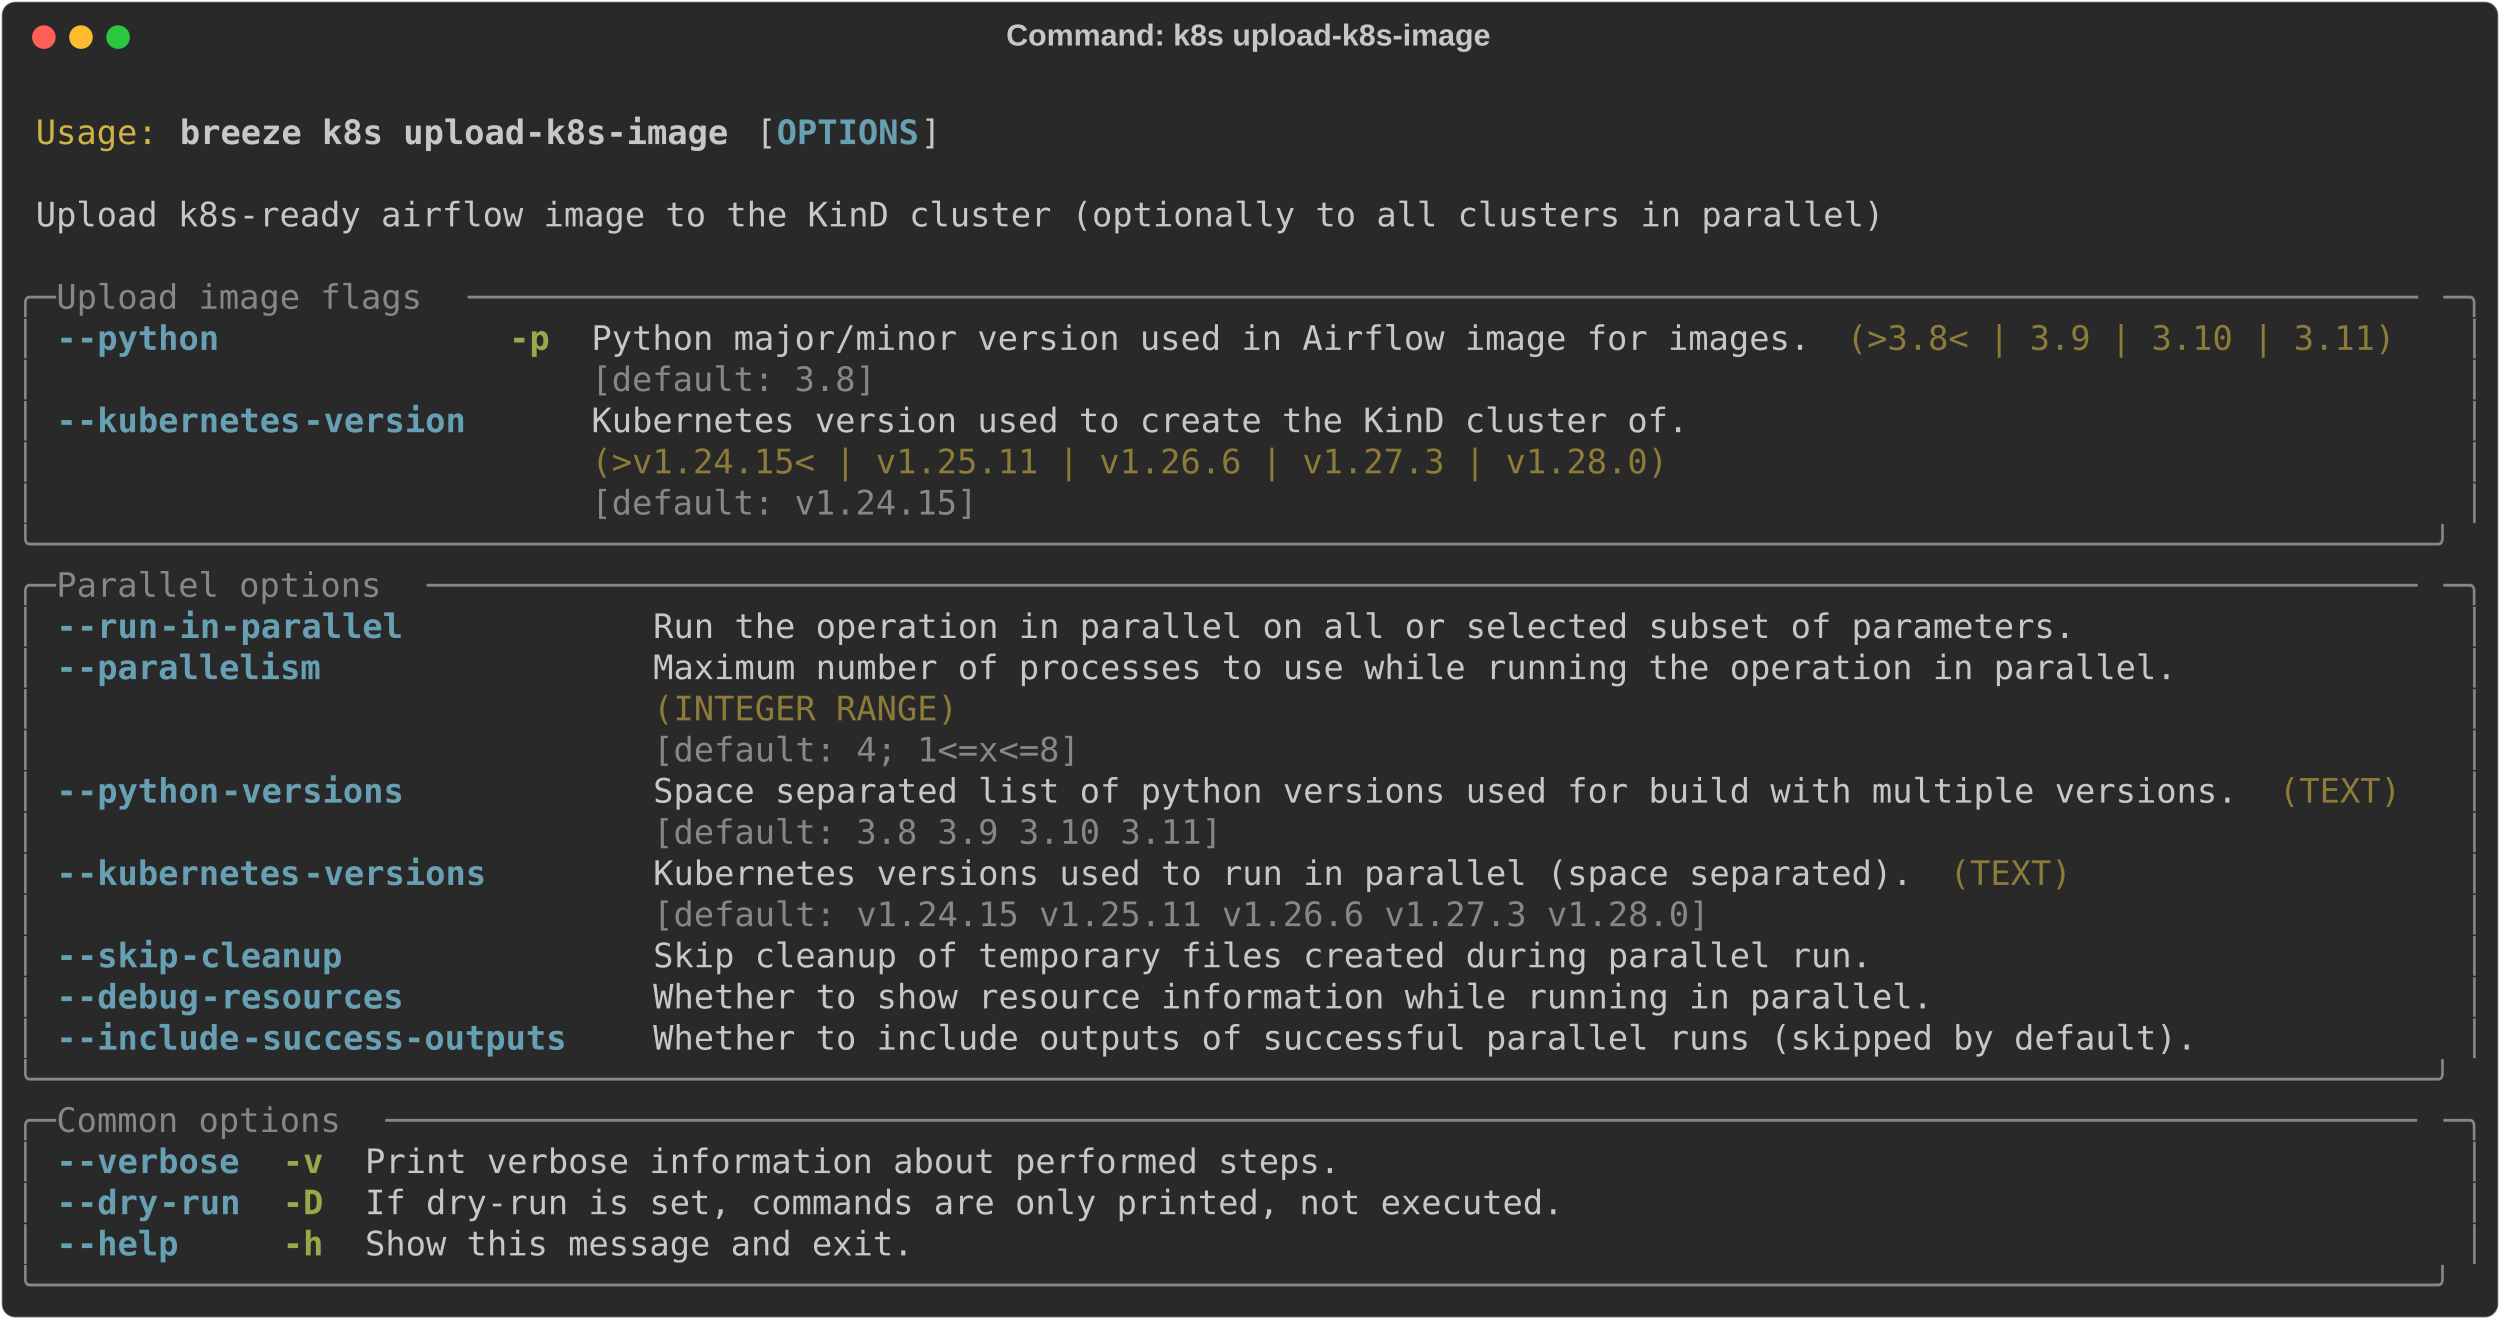
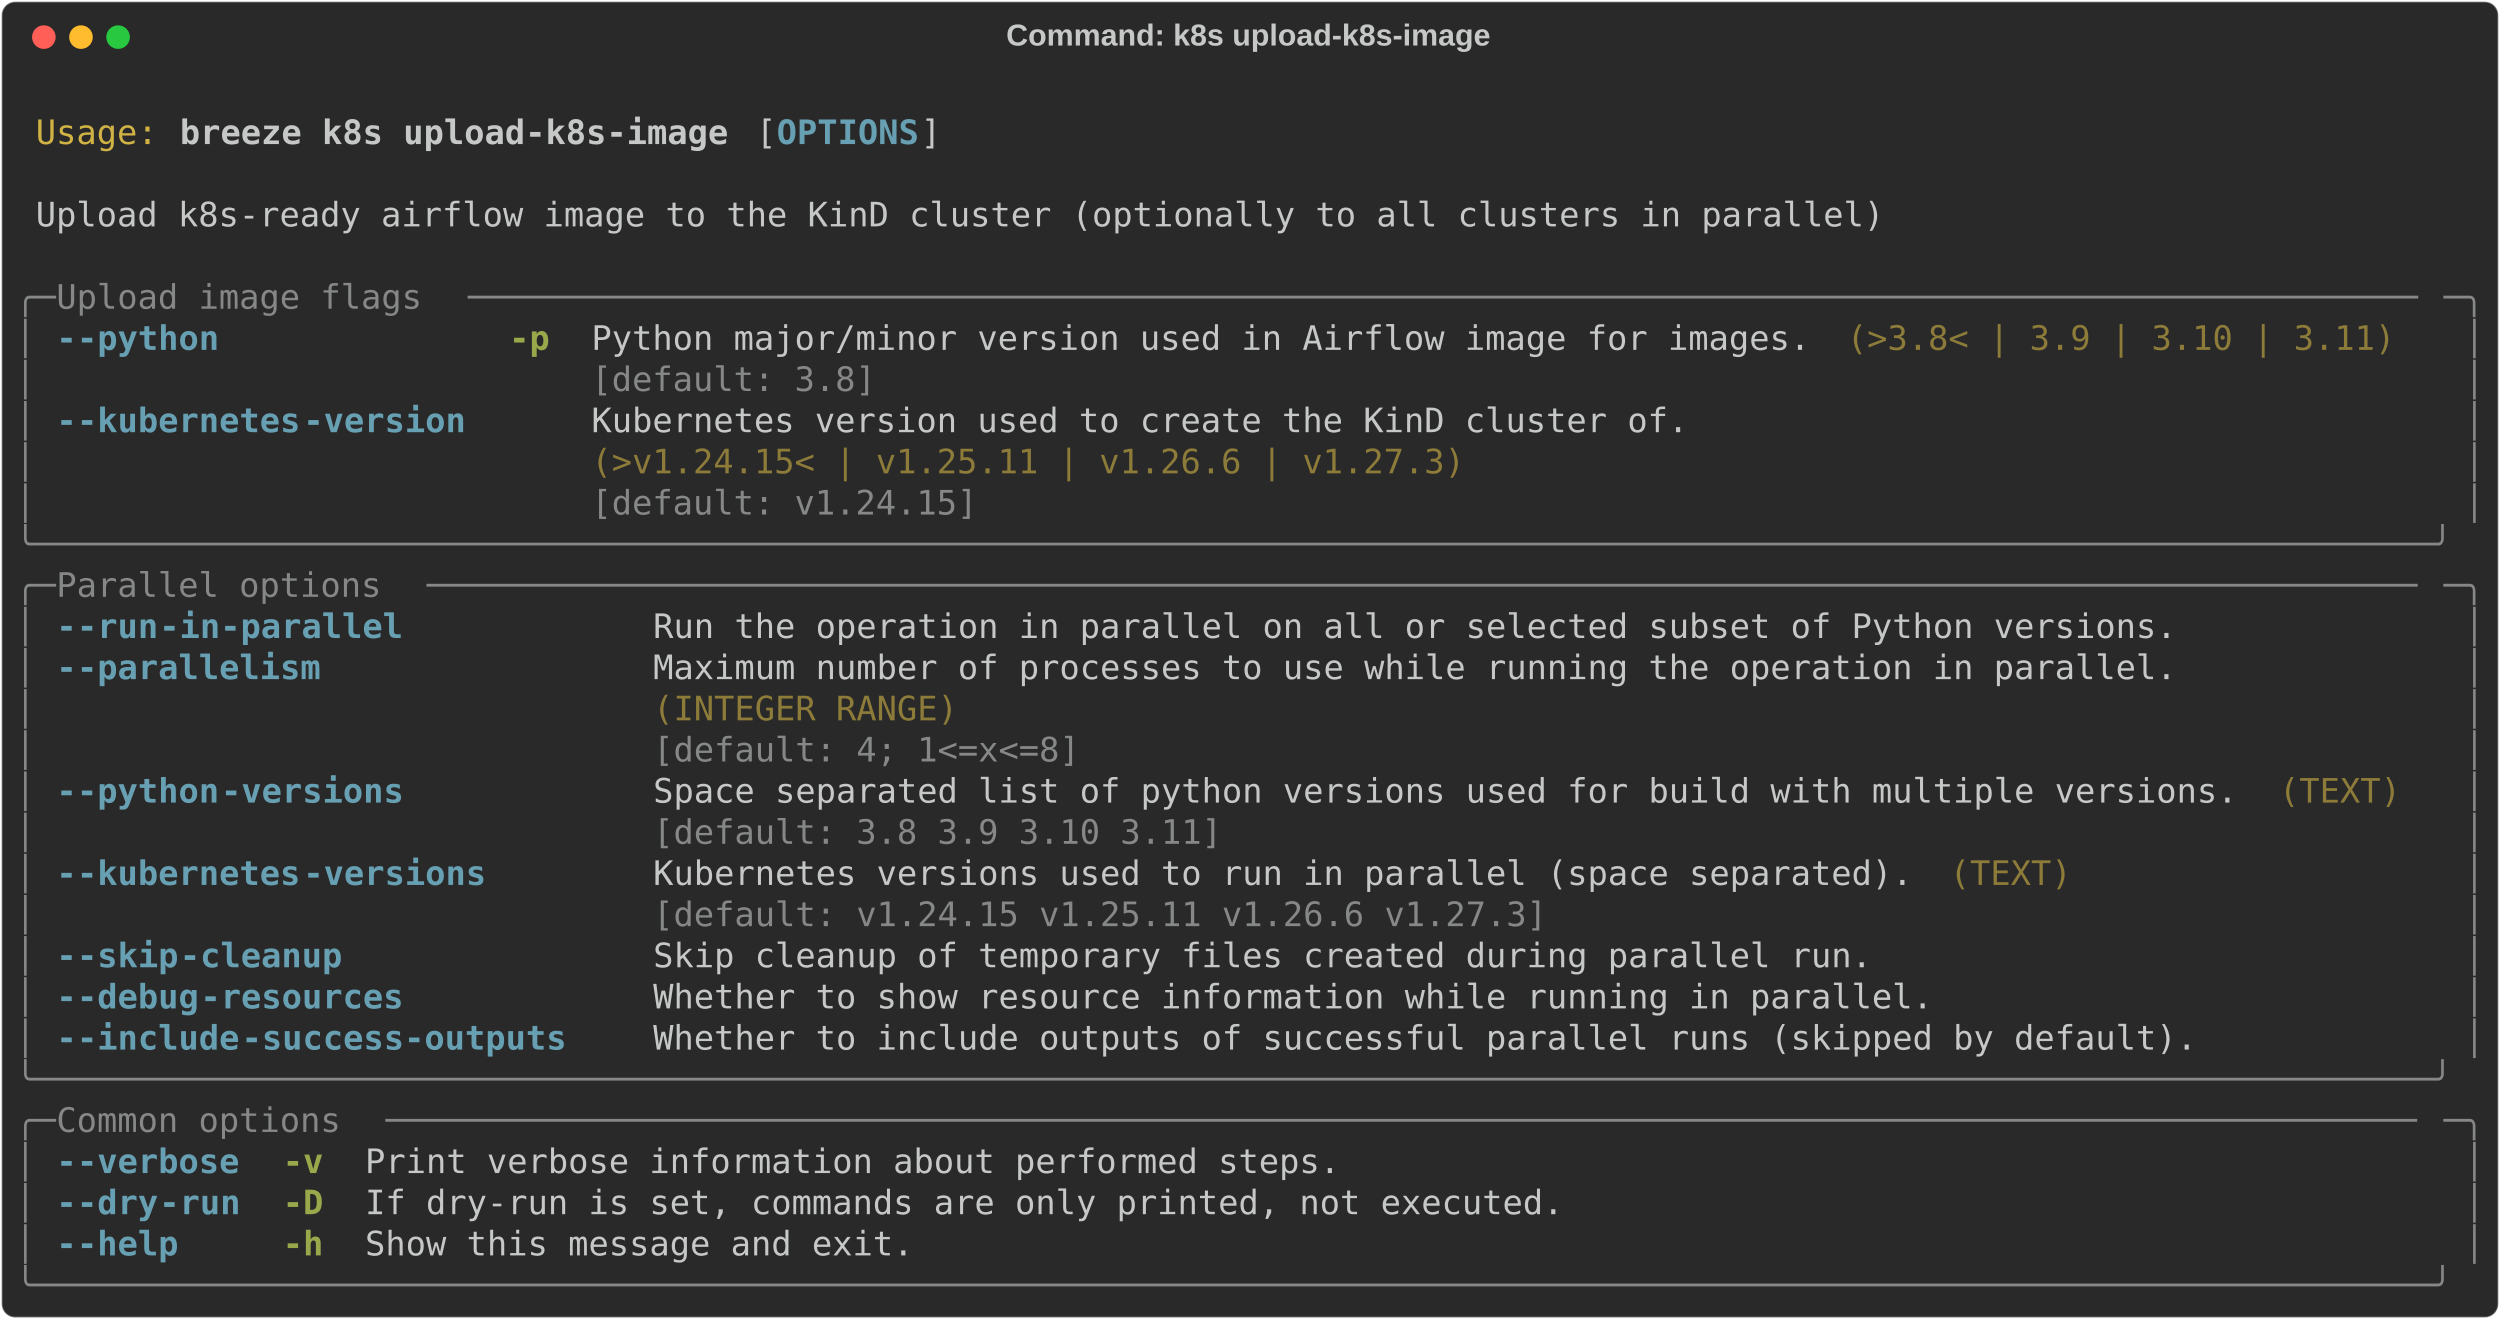
<svg xmlns="http://www.w3.org/2000/svg" class="rich-terminal" viewBox="0 0 1482 782.0">
  <style>

    @font-face {
        font-family: "Fira Code";
        src: local("FiraCode-Regular"),
                url("https://cdnjs.cloudflare.com/ajax/libs/firacode/6.2.0/woff2/FiraCode-Regular.woff2") format("woff2"),
                url("https://cdnjs.cloudflare.com/ajax/libs/firacode/6.2.0/woff/FiraCode-Regular.woff") format("woff");
        font-style: normal;
        font-weight: 400;
    }
    @font-face {
        font-family: "Fira Code";
        src: local("FiraCode-Bold"),
                url("https://cdnjs.cloudflare.com/ajax/libs/firacode/6.2.0/woff2/FiraCode-Bold.woff2") format("woff2"),
                url("https://cdnjs.cloudflare.com/ajax/libs/firacode/6.2.0/woff/FiraCode-Bold.woff") format("woff");
        font-style: bold;
        font-weight: 700;
    }

    .breeze-k8s-upload-k8s-image-matrix {
        font-family: Fira Code, monospace;
        font-size: 20px;
        line-height: 24.4px;
        font-variant-east-asian: full-width;
    }

    .breeze-k8s-upload-k8s-image-title {
        font-size: 18px;
        font-weight: bold;
        font-family: arial;
    }

    .breeze-k8s-upload-k8s-image-r1 { fill: #c5c8c6 }
.breeze-k8s-upload-k8s-image-r2 { fill: #d0b344 }
.breeze-k8s-upload-k8s-image-r3 { fill: #c5c8c6;font-weight: bold }
.breeze-k8s-upload-k8s-image-r4 { fill: #68a0b3;font-weight: bold }
.breeze-k8s-upload-k8s-image-r5 { fill: #868887 }
.breeze-k8s-upload-k8s-image-r6 { fill: #98a84b;font-weight: bold }
.breeze-k8s-upload-k8s-image-r7 { fill: #8d7b39 }
    </style>
  <defs>
    <clipPath id="breeze-k8s-upload-k8s-image-clip-terminal">
      <rect x="0" y="0" width="1463.0" height="731.0" />
    </clipPath>
    <clipPath id="breeze-k8s-upload-k8s-image-line-0">
      <rect x="0" y="1.5" width="1464" height="24.65" />
    </clipPath>
    <clipPath id="breeze-k8s-upload-k8s-image-line-1">
      <rect x="0" y="25.9" width="1464" height="24.65" />
    </clipPath>
    <clipPath id="breeze-k8s-upload-k8s-image-line-2">
      <rect x="0" y="50.3" width="1464" height="24.65" />
    </clipPath>
    <clipPath id="breeze-k8s-upload-k8s-image-line-3">
      <rect x="0" y="74.7" width="1464" height="24.65" />
    </clipPath>
    <clipPath id="breeze-k8s-upload-k8s-image-line-4">
      <rect x="0" y="99.1" width="1464" height="24.65" />
    </clipPath>
    <clipPath id="breeze-k8s-upload-k8s-image-line-5">
      <rect x="0" y="123.5" width="1464" height="24.65" />
    </clipPath>
    <clipPath id="breeze-k8s-upload-k8s-image-line-6">
      <rect x="0" y="147.9" width="1464" height="24.65" />
    </clipPath>
    <clipPath id="breeze-k8s-upload-k8s-image-line-7">
      <rect x="0" y="172.3" width="1464" height="24.65" />
    </clipPath>
    <clipPath id="breeze-k8s-upload-k8s-image-line-8">
      <rect x="0" y="196.7" width="1464" height="24.65" />
    </clipPath>
    <clipPath id="breeze-k8s-upload-k8s-image-line-9">
      <rect x="0" y="221.1" width="1464" height="24.65" />
    </clipPath>
    <clipPath id="breeze-k8s-upload-k8s-image-line-10">
      <rect x="0" y="245.5" width="1464" height="24.65" />
    </clipPath>
    <clipPath id="breeze-k8s-upload-k8s-image-line-11">
      <rect x="0" y="269.9" width="1464" height="24.65" />
    </clipPath>
    <clipPath id="breeze-k8s-upload-k8s-image-line-12">
      <rect x="0" y="294.3" width="1464" height="24.65" />
    </clipPath>
    <clipPath id="breeze-k8s-upload-k8s-image-line-13">
      <rect x="0" y="318.7" width="1464" height="24.65" />
    </clipPath>
    <clipPath id="breeze-k8s-upload-k8s-image-line-14">
      <rect x="0" y="343.1" width="1464" height="24.65" />
    </clipPath>
    <clipPath id="breeze-k8s-upload-k8s-image-line-15">
      <rect x="0" y="367.5" width="1464" height="24.65" />
    </clipPath>
    <clipPath id="breeze-k8s-upload-k8s-image-line-16">
      <rect x="0" y="391.9" width="1464" height="24.65" />
    </clipPath>
    <clipPath id="breeze-k8s-upload-k8s-image-line-17">
      <rect x="0" y="416.3" width="1464" height="24.65" />
    </clipPath>
    <clipPath id="breeze-k8s-upload-k8s-image-line-18">
      <rect x="0" y="440.7" width="1464" height="24.65" />
    </clipPath>
    <clipPath id="breeze-k8s-upload-k8s-image-line-19">
      <rect x="0" y="465.1" width="1464" height="24.65" />
    </clipPath>
    <clipPath id="breeze-k8s-upload-k8s-image-line-20">
      <rect x="0" y="489.5" width="1464" height="24.65" />
    </clipPath>
    <clipPath id="breeze-k8s-upload-k8s-image-line-21">
      <rect x="0" y="513.9" width="1464" height="24.65" />
    </clipPath>
    <clipPath id="breeze-k8s-upload-k8s-image-line-22">
      <rect x="0" y="538.3" width="1464" height="24.65" />
    </clipPath>
    <clipPath id="breeze-k8s-upload-k8s-image-line-23">
      <rect x="0" y="562.7" width="1464" height="24.65" />
    </clipPath>
    <clipPath id="breeze-k8s-upload-k8s-image-line-24">
      <rect x="0" y="587.1" width="1464" height="24.65" />
    </clipPath>
    <clipPath id="breeze-k8s-upload-k8s-image-line-25">
      <rect x="0" y="611.5" width="1464" height="24.65" />
    </clipPath>
    <clipPath id="breeze-k8s-upload-k8s-image-line-26">
      <rect x="0" y="635.9" width="1464" height="24.65" />
    </clipPath>
    <clipPath id="breeze-k8s-upload-k8s-image-line-27">
      <rect x="0" y="660.3" width="1464" height="24.65" />
    </clipPath>
    <clipPath id="breeze-k8s-upload-k8s-image-line-28">
      <rect x="0" y="684.7" width="1464" height="24.65" />
    </clipPath>
  </defs>
  <rect fill="#292929" stroke="rgba(255,255,255,0.35)" stroke-width="1" x="1" y="1" width="1480" height="780" rx="8" />
  <text class="breeze-k8s-upload-k8s-image-title" fill="#c5c8c6" text-anchor="middle" x="740" y="27">Command: k8s upload-k8s-image</text>
  <g transform="translate(26,22)">
    <circle cx="0" cy="0" r="7" fill="#ff5f57" />
    <circle cx="22" cy="0" r="7" fill="#febc2e" />
    <circle cx="44" cy="0" r="7" fill="#28c840" />
  </g>
  <g transform="translate(9, 41)" clip-path="url(#breeze-k8s-upload-k8s-image-clip-terminal)">
    <g class="breeze-k8s-upload-k8s-image-matrix">
      <text class="breeze-k8s-upload-k8s-image-r1" x="1464" y="20" textLength="12.2" clip-path="url(#breeze-k8s-upload-k8s-image-line-0)">
</text>
      <text class="breeze-k8s-upload-k8s-image-r2" x="12.2" y="44.4" textLength="73.2" clip-path="url(#breeze-k8s-upload-k8s-image-line-1)">Usage:</text>
      <text class="breeze-k8s-upload-k8s-image-r3" x="97.6" y="44.4" textLength="329.4" clip-path="url(#breeze-k8s-upload-k8s-image-line-1)">breeze k8s upload-k8s-image</text>
      <text class="breeze-k8s-upload-k8s-image-r1" x="439.2" y="44.4" textLength="12.2" clip-path="url(#breeze-k8s-upload-k8s-image-line-1)">[</text>
      <text class="breeze-k8s-upload-k8s-image-r4" x="451.4" y="44.4" textLength="85.4" clip-path="url(#breeze-k8s-upload-k8s-image-line-1)">OPTIONS</text>
      <text class="breeze-k8s-upload-k8s-image-r1" x="536.8" y="44.4" textLength="12.2" clip-path="url(#breeze-k8s-upload-k8s-image-line-1)">]</text>
      <text class="breeze-k8s-upload-k8s-image-r1" x="1464" y="44.4" textLength="12.2" clip-path="url(#breeze-k8s-upload-k8s-image-line-1)">
</text>
      <text class="breeze-k8s-upload-k8s-image-r1" x="1464" y="68.8" textLength="12.2" clip-path="url(#breeze-k8s-upload-k8s-image-line-2)">
</text>
      <text class="breeze-k8s-upload-k8s-image-r1" x="12.2" y="93.2" textLength="1110.2" clip-path="url(#breeze-k8s-upload-k8s-image-line-3)">Upload k8s-ready airflow image to the KinD cluster (optionally to all clusters in parallel)</text>
      <text class="breeze-k8s-upload-k8s-image-r1" x="1464" y="93.2" textLength="12.2" clip-path="url(#breeze-k8s-upload-k8s-image-line-3)">
</text>
      <text class="breeze-k8s-upload-k8s-image-r1" x="1464" y="117.6" textLength="12.2" clip-path="url(#breeze-k8s-upload-k8s-image-line-4)">
</text>
      <text class="breeze-k8s-upload-k8s-image-r5" x="0" y="142" textLength="24.4" clip-path="url(#breeze-k8s-upload-k8s-image-line-5)">╭─</text>
      <text class="breeze-k8s-upload-k8s-image-r5" x="24.4" y="142" textLength="244" clip-path="url(#breeze-k8s-upload-k8s-image-line-5)"> Upload image flags </text>
      <text class="breeze-k8s-upload-k8s-image-r5" x="268.4" y="142" textLength="1171.2" clip-path="url(#breeze-k8s-upload-k8s-image-line-5)">────────────────────────────────────────────────────────────────────────────────────────────────</text>
      <text class="breeze-k8s-upload-k8s-image-r5" x="1439.6" y="142" textLength="24.4" clip-path="url(#breeze-k8s-upload-k8s-image-line-5)">─╮</text>
      <text class="breeze-k8s-upload-k8s-image-r1" x="1464" y="142" textLength="12.2" clip-path="url(#breeze-k8s-upload-k8s-image-line-5)">
</text>
      <text class="breeze-k8s-upload-k8s-image-r5" x="0" y="166.4" textLength="12.2" clip-path="url(#breeze-k8s-upload-k8s-image-line-6)">│</text>
      <text class="breeze-k8s-upload-k8s-image-r4" x="24.4" y="166.4" textLength="12.2" clip-path="url(#breeze-k8s-upload-k8s-image-line-6)">-</text>
      <text class="breeze-k8s-upload-k8s-image-r4" x="36.6" y="166.4" textLength="85.4" clip-path="url(#breeze-k8s-upload-k8s-image-line-6)">-python</text>
      <text class="breeze-k8s-upload-k8s-image-r6" x="292.8" y="166.4" textLength="24.4" clip-path="url(#breeze-k8s-upload-k8s-image-line-6)">-p</text>
      <text class="breeze-k8s-upload-k8s-image-r1" x="341.6" y="166.4" textLength="732" clip-path="url(#breeze-k8s-upload-k8s-image-line-6)">Python major/minor version used in Airflow image for images.</text>
      <text class="breeze-k8s-upload-k8s-image-r7" x="1085.8" y="166.4" textLength="329.4" clip-path="url(#breeze-k8s-upload-k8s-image-line-6)">(&gt;3.8&lt; | 3.9 | 3.10 | 3.11)</text>
      <text class="breeze-k8s-upload-k8s-image-r5" x="1451.8" y="166.4" textLength="12.2" clip-path="url(#breeze-k8s-upload-k8s-image-line-6)">│</text>
      <text class="breeze-k8s-upload-k8s-image-r1" x="1464" y="166.4" textLength="12.2" clip-path="url(#breeze-k8s-upload-k8s-image-line-6)">
</text>
      <text class="breeze-k8s-upload-k8s-image-r5" x="0" y="190.8" textLength="12.2" clip-path="url(#breeze-k8s-upload-k8s-image-line-7)">│</text>
      <text class="breeze-k8s-upload-k8s-image-r5" x="341.6" y="190.8" textLength="732" clip-path="url(#breeze-k8s-upload-k8s-image-line-7)">[default: 3.8]                                              </text>
      <text class="breeze-k8s-upload-k8s-image-r5" x="1451.8" y="190.8" textLength="12.2" clip-path="url(#breeze-k8s-upload-k8s-image-line-7)">│</text>
      <text class="breeze-k8s-upload-k8s-image-r1" x="1464" y="190.8" textLength="12.2" clip-path="url(#breeze-k8s-upload-k8s-image-line-7)">
</text>
      <text class="breeze-k8s-upload-k8s-image-r5" x="0" y="215.2" textLength="12.2" clip-path="url(#breeze-k8s-upload-k8s-image-line-8)">│</text>
      <text class="breeze-k8s-upload-k8s-image-r4" x="24.4" y="215.2" textLength="12.2" clip-path="url(#breeze-k8s-upload-k8s-image-line-8)">-</text>
      <text class="breeze-k8s-upload-k8s-image-r4" x="36.6" y="215.2" textLength="134.2" clip-path="url(#breeze-k8s-upload-k8s-image-line-8)">-kubernetes</text>
      <text class="breeze-k8s-upload-k8s-image-r4" x="170.8" y="215.2" textLength="97.6" clip-path="url(#breeze-k8s-upload-k8s-image-line-8)">-version</text>
      <text class="breeze-k8s-upload-k8s-image-r1" x="341.6" y="215.2" textLength="658.8" clip-path="url(#breeze-k8s-upload-k8s-image-line-8)">Kubernetes version used to create the KinD cluster of.</text>
      <text class="breeze-k8s-upload-k8s-image-r5" x="1451.8" y="215.2" textLength="12.2" clip-path="url(#breeze-k8s-upload-k8s-image-line-8)">│</text>
      <text class="breeze-k8s-upload-k8s-image-r1" x="1464" y="215.2" textLength="12.2" clip-path="url(#breeze-k8s-upload-k8s-image-line-8)">
</text>
      <text class="breeze-k8s-upload-k8s-image-r5" x="0" y="239.6" textLength="12.2" clip-path="url(#breeze-k8s-upload-k8s-image-line-9)">│</text>
-       <text class="breeze-k8s-upload-k8s-image-r7" x="341.6" y="239.6" textLength="658.8" clip-path="url(#breeze-k8s-upload-k8s-image-line-9)">(&gt;v1.24.15&lt; | v1.25.11 | v1.26.6 | v1.27.3 | v1.28.0) </text>
+       <text class="breeze-k8s-upload-k8s-image-r7" x="341.6" y="239.6" textLength="658.8" clip-path="url(#breeze-k8s-upload-k8s-image-line-9)">(&gt;v1.24.15&lt; | v1.25.11 | v1.26.6 | v1.27.3)           </text>
      <text class="breeze-k8s-upload-k8s-image-r5" x="1451.8" y="239.6" textLength="12.2" clip-path="url(#breeze-k8s-upload-k8s-image-line-9)">│</text>
      <text class="breeze-k8s-upload-k8s-image-r1" x="1464" y="239.6" textLength="12.2" clip-path="url(#breeze-k8s-upload-k8s-image-line-9)">
</text>
      <text class="breeze-k8s-upload-k8s-image-r5" x="0" y="264" textLength="12.2" clip-path="url(#breeze-k8s-upload-k8s-image-line-10)">│</text>
      <text class="breeze-k8s-upload-k8s-image-r5" x="341.6" y="264" textLength="658.8" clip-path="url(#breeze-k8s-upload-k8s-image-line-10)">[default: v1.24.15]                                   </text>
      <text class="breeze-k8s-upload-k8s-image-r5" x="1451.8" y="264" textLength="12.2" clip-path="url(#breeze-k8s-upload-k8s-image-line-10)">│</text>
      <text class="breeze-k8s-upload-k8s-image-r1" x="1464" y="264" textLength="12.2" clip-path="url(#breeze-k8s-upload-k8s-image-line-10)">
</text>
      <text class="breeze-k8s-upload-k8s-image-r5" x="0" y="288.4" textLength="1464" clip-path="url(#breeze-k8s-upload-k8s-image-line-11)">╰──────────────────────────────────────────────────────────────────────────────────────────────────────────────────────╯</text>
      <text class="breeze-k8s-upload-k8s-image-r1" x="1464" y="288.4" textLength="12.2" clip-path="url(#breeze-k8s-upload-k8s-image-line-11)">
</text>
      <text class="breeze-k8s-upload-k8s-image-r5" x="0" y="312.8" textLength="24.4" clip-path="url(#breeze-k8s-upload-k8s-image-line-12)">╭─</text>
      <text class="breeze-k8s-upload-k8s-image-r5" x="24.4" y="312.8" textLength="219.6" clip-path="url(#breeze-k8s-upload-k8s-image-line-12)"> Parallel options </text>
      <text class="breeze-k8s-upload-k8s-image-r5" x="244" y="312.8" textLength="1195.6" clip-path="url(#breeze-k8s-upload-k8s-image-line-12)">──────────────────────────────────────────────────────────────────────────────────────────────────</text>
      <text class="breeze-k8s-upload-k8s-image-r5" x="1439.6" y="312.8" textLength="24.4" clip-path="url(#breeze-k8s-upload-k8s-image-line-12)">─╮</text>
      <text class="breeze-k8s-upload-k8s-image-r1" x="1464" y="312.8" textLength="12.2" clip-path="url(#breeze-k8s-upload-k8s-image-line-12)">
</text>
      <text class="breeze-k8s-upload-k8s-image-r5" x="0" y="337.2" textLength="12.2" clip-path="url(#breeze-k8s-upload-k8s-image-line-13)">│</text>
      <text class="breeze-k8s-upload-k8s-image-r4" x="24.4" y="337.2" textLength="12.2" clip-path="url(#breeze-k8s-upload-k8s-image-line-13)">-</text>
      <text class="breeze-k8s-upload-k8s-image-r4" x="36.6" y="337.2" textLength="48.8" clip-path="url(#breeze-k8s-upload-k8s-image-line-13)">-run</text>
      <text class="breeze-k8s-upload-k8s-image-r4" x="85.4" y="337.2" textLength="146.4" clip-path="url(#breeze-k8s-upload-k8s-image-line-13)">-in-parallel</text>
-       <text class="breeze-k8s-upload-k8s-image-r1" x="378.2" y="337.2" textLength="854" clip-path="url(#breeze-k8s-upload-k8s-image-line-13)">Run the operation in parallel on all or selected subset of parameters.</text>
+       <text class="breeze-k8s-upload-k8s-image-r1" x="378.2" y="337.2" textLength="915" clip-path="url(#breeze-k8s-upload-k8s-image-line-13)">Run the operation in parallel on all or selected subset of Python versions.</text>
      <text class="breeze-k8s-upload-k8s-image-r5" x="1451.8" y="337.2" textLength="12.2" clip-path="url(#breeze-k8s-upload-k8s-image-line-13)">│</text>
      <text class="breeze-k8s-upload-k8s-image-r1" x="1464" y="337.2" textLength="12.2" clip-path="url(#breeze-k8s-upload-k8s-image-line-13)">
</text>
      <text class="breeze-k8s-upload-k8s-image-r5" x="0" y="361.6" textLength="12.2" clip-path="url(#breeze-k8s-upload-k8s-image-line-14)">│</text>
      <text class="breeze-k8s-upload-k8s-image-r4" x="24.4" y="361.6" textLength="12.2" clip-path="url(#breeze-k8s-upload-k8s-image-line-14)">-</text>
      <text class="breeze-k8s-upload-k8s-image-r4" x="36.6" y="361.6" textLength="146.4" clip-path="url(#breeze-k8s-upload-k8s-image-line-14)">-parallelism</text>
      <text class="breeze-k8s-upload-k8s-image-r1" x="378.2" y="361.6" textLength="915" clip-path="url(#breeze-k8s-upload-k8s-image-line-14)">Maximum number of processes to use while running the operation in parallel.</text>
      <text class="breeze-k8s-upload-k8s-image-r5" x="1451.8" y="361.6" textLength="12.2" clip-path="url(#breeze-k8s-upload-k8s-image-line-14)">│</text>
      <text class="breeze-k8s-upload-k8s-image-r1" x="1464" y="361.6" textLength="12.2" clip-path="url(#breeze-k8s-upload-k8s-image-line-14)">
</text>
      <text class="breeze-k8s-upload-k8s-image-r5" x="0" y="386" textLength="12.2" clip-path="url(#breeze-k8s-upload-k8s-image-line-15)">│</text>
      <text class="breeze-k8s-upload-k8s-image-r7" x="378.2" y="386" textLength="915" clip-path="url(#breeze-k8s-upload-k8s-image-line-15)">(INTEGER RANGE)                                                            </text>
      <text class="breeze-k8s-upload-k8s-image-r5" x="1451.8" y="386" textLength="12.2" clip-path="url(#breeze-k8s-upload-k8s-image-line-15)">│</text>
      <text class="breeze-k8s-upload-k8s-image-r1" x="1464" y="386" textLength="12.2" clip-path="url(#breeze-k8s-upload-k8s-image-line-15)">
</text>
      <text class="breeze-k8s-upload-k8s-image-r5" x="0" y="410.4" textLength="12.2" clip-path="url(#breeze-k8s-upload-k8s-image-line-16)">│</text>
      <text class="breeze-k8s-upload-k8s-image-r5" x="378.2" y="410.4" textLength="915" clip-path="url(#breeze-k8s-upload-k8s-image-line-16)">[default: 4; 1&lt;=x&lt;=8]                                                      </text>
      <text class="breeze-k8s-upload-k8s-image-r5" x="1451.8" y="410.4" textLength="12.2" clip-path="url(#breeze-k8s-upload-k8s-image-line-16)">│</text>
      <text class="breeze-k8s-upload-k8s-image-r1" x="1464" y="410.4" textLength="12.2" clip-path="url(#breeze-k8s-upload-k8s-image-line-16)">
</text>
      <text class="breeze-k8s-upload-k8s-image-r5" x="0" y="434.8" textLength="12.2" clip-path="url(#breeze-k8s-upload-k8s-image-line-17)">│</text>
      <text class="breeze-k8s-upload-k8s-image-r4" x="24.4" y="434.8" textLength="12.2" clip-path="url(#breeze-k8s-upload-k8s-image-line-17)">-</text>
      <text class="breeze-k8s-upload-k8s-image-r4" x="36.6" y="434.8" textLength="85.4" clip-path="url(#breeze-k8s-upload-k8s-image-line-17)">-python</text>
      <text class="breeze-k8s-upload-k8s-image-r4" x="122" y="434.8" textLength="109.8" clip-path="url(#breeze-k8s-upload-k8s-image-line-17)">-versions</text>
      <text class="breeze-k8s-upload-k8s-image-r1" x="378.2" y="434.8" textLength="951.6" clip-path="url(#breeze-k8s-upload-k8s-image-line-17)">Space separated list of python versions used for build with multiple versions.</text>
      <text class="breeze-k8s-upload-k8s-image-r7" x="1342" y="434.8" textLength="73.2" clip-path="url(#breeze-k8s-upload-k8s-image-line-17)">(TEXT)</text>
      <text class="breeze-k8s-upload-k8s-image-r5" x="1451.8" y="434.8" textLength="12.2" clip-path="url(#breeze-k8s-upload-k8s-image-line-17)">│</text>
      <text class="breeze-k8s-upload-k8s-image-r1" x="1464" y="434.8" textLength="12.2" clip-path="url(#breeze-k8s-upload-k8s-image-line-17)">
</text>
      <text class="breeze-k8s-upload-k8s-image-r5" x="0" y="459.2" textLength="12.2" clip-path="url(#breeze-k8s-upload-k8s-image-line-18)">│</text>
      <text class="breeze-k8s-upload-k8s-image-r5" x="378.2" y="459.2" textLength="951.6" clip-path="url(#breeze-k8s-upload-k8s-image-line-18)">[default: 3.8 3.9 3.10 3.11]                                                  </text>
      <text class="breeze-k8s-upload-k8s-image-r5" x="1451.8" y="459.2" textLength="12.2" clip-path="url(#breeze-k8s-upload-k8s-image-line-18)">│</text>
      <text class="breeze-k8s-upload-k8s-image-r1" x="1464" y="459.2" textLength="12.2" clip-path="url(#breeze-k8s-upload-k8s-image-line-18)">
</text>
      <text class="breeze-k8s-upload-k8s-image-r5" x="0" y="483.6" textLength="12.2" clip-path="url(#breeze-k8s-upload-k8s-image-line-19)">│</text>
      <text class="breeze-k8s-upload-k8s-image-r4" x="24.4" y="483.6" textLength="12.2" clip-path="url(#breeze-k8s-upload-k8s-image-line-19)">-</text>
      <text class="breeze-k8s-upload-k8s-image-r4" x="36.6" y="483.6" textLength="134.2" clip-path="url(#breeze-k8s-upload-k8s-image-line-19)">-kubernetes</text>
      <text class="breeze-k8s-upload-k8s-image-r4" x="170.8" y="483.6" textLength="109.8" clip-path="url(#breeze-k8s-upload-k8s-image-line-19)">-versions</text>
      <text class="breeze-k8s-upload-k8s-image-r1" x="378.2" y="483.6" textLength="756.4" clip-path="url(#breeze-k8s-upload-k8s-image-line-19)">Kubernetes versions used to run in parallel (space separated).</text>
      <text class="breeze-k8s-upload-k8s-image-r7" x="1146.8" y="483.6" textLength="73.2" clip-path="url(#breeze-k8s-upload-k8s-image-line-19)">(TEXT)</text>
      <text class="breeze-k8s-upload-k8s-image-r5" x="1451.8" y="483.6" textLength="12.2" clip-path="url(#breeze-k8s-upload-k8s-image-line-19)">│</text>
      <text class="breeze-k8s-upload-k8s-image-r1" x="1464" y="483.6" textLength="12.2" clip-path="url(#breeze-k8s-upload-k8s-image-line-19)">
</text>
      <text class="breeze-k8s-upload-k8s-image-r5" x="0" y="508" textLength="12.2" clip-path="url(#breeze-k8s-upload-k8s-image-line-20)">│</text>
-       <text class="breeze-k8s-upload-k8s-image-r5" x="378.2" y="508" textLength="756.4" clip-path="url(#breeze-k8s-upload-k8s-image-line-20)">[default: v1.24.15 v1.25.11 v1.26.6 v1.27.3 v1.28.0]          </text>
+       <text class="breeze-k8s-upload-k8s-image-r5" x="378.2" y="508" textLength="756.4" clip-path="url(#breeze-k8s-upload-k8s-image-line-20)">[default: v1.24.15 v1.25.11 v1.26.6 v1.27.3]                  </text>
      <text class="breeze-k8s-upload-k8s-image-r5" x="1451.8" y="508" textLength="12.2" clip-path="url(#breeze-k8s-upload-k8s-image-line-20)">│</text>
      <text class="breeze-k8s-upload-k8s-image-r1" x="1464" y="508" textLength="12.2" clip-path="url(#breeze-k8s-upload-k8s-image-line-20)">
</text>
      <text class="breeze-k8s-upload-k8s-image-r5" x="0" y="532.4" textLength="12.2" clip-path="url(#breeze-k8s-upload-k8s-image-line-21)">│</text>
      <text class="breeze-k8s-upload-k8s-image-r4" x="24.4" y="532.4" textLength="12.2" clip-path="url(#breeze-k8s-upload-k8s-image-line-21)">-</text>
      <text class="breeze-k8s-upload-k8s-image-r4" x="36.6" y="532.4" textLength="61" clip-path="url(#breeze-k8s-upload-k8s-image-line-21)">-skip</text>
      <text class="breeze-k8s-upload-k8s-image-r4" x="97.6" y="532.4" textLength="97.6" clip-path="url(#breeze-k8s-upload-k8s-image-line-21)">-cleanup</text>
      <text class="breeze-k8s-upload-k8s-image-r1" x="378.2" y="532.4" textLength="732" clip-path="url(#breeze-k8s-upload-k8s-image-line-21)">Skip cleanup of temporary files created during parallel run.</text>
      <text class="breeze-k8s-upload-k8s-image-r5" x="1451.8" y="532.4" textLength="12.2" clip-path="url(#breeze-k8s-upload-k8s-image-line-21)">│</text>
      <text class="breeze-k8s-upload-k8s-image-r1" x="1464" y="532.4" textLength="12.2" clip-path="url(#breeze-k8s-upload-k8s-image-line-21)">
</text>
      <text class="breeze-k8s-upload-k8s-image-r5" x="0" y="556.8" textLength="12.2" clip-path="url(#breeze-k8s-upload-k8s-image-line-22)">│</text>
      <text class="breeze-k8s-upload-k8s-image-r4" x="24.4" y="556.8" textLength="12.2" clip-path="url(#breeze-k8s-upload-k8s-image-line-22)">-</text>
      <text class="breeze-k8s-upload-k8s-image-r4" x="36.6" y="556.8" textLength="73.2" clip-path="url(#breeze-k8s-upload-k8s-image-line-22)">-debug</text>
      <text class="breeze-k8s-upload-k8s-image-r4" x="109.8" y="556.8" textLength="122" clip-path="url(#breeze-k8s-upload-k8s-image-line-22)">-resources</text>
      <text class="breeze-k8s-upload-k8s-image-r1" x="378.2" y="556.8" textLength="768.6" clip-path="url(#breeze-k8s-upload-k8s-image-line-22)">Whether to show resource information while running in parallel.</text>
      <text class="breeze-k8s-upload-k8s-image-r5" x="1451.8" y="556.8" textLength="12.2" clip-path="url(#breeze-k8s-upload-k8s-image-line-22)">│</text>
      <text class="breeze-k8s-upload-k8s-image-r1" x="1464" y="556.8" textLength="12.2" clip-path="url(#breeze-k8s-upload-k8s-image-line-22)">
</text>
      <text class="breeze-k8s-upload-k8s-image-r5" x="0" y="581.2" textLength="12.2" clip-path="url(#breeze-k8s-upload-k8s-image-line-23)">│</text>
      <text class="breeze-k8s-upload-k8s-image-r4" x="24.4" y="581.2" textLength="12.2" clip-path="url(#breeze-k8s-upload-k8s-image-line-23)">-</text>
      <text class="breeze-k8s-upload-k8s-image-r4" x="36.6" y="581.2" textLength="97.6" clip-path="url(#breeze-k8s-upload-k8s-image-line-23)">-include</text>
      <text class="breeze-k8s-upload-k8s-image-r4" x="134.2" y="581.2" textLength="195.2" clip-path="url(#breeze-k8s-upload-k8s-image-line-23)">-success-outputs</text>
      <text class="breeze-k8s-upload-k8s-image-r1" x="378.2" y="581.2" textLength="927.2" clip-path="url(#breeze-k8s-upload-k8s-image-line-23)">Whether to include outputs of successful parallel runs (skipped by default).</text>
      <text class="breeze-k8s-upload-k8s-image-r5" x="1451.8" y="581.2" textLength="12.2" clip-path="url(#breeze-k8s-upload-k8s-image-line-23)">│</text>
      <text class="breeze-k8s-upload-k8s-image-r1" x="1464" y="581.2" textLength="12.2" clip-path="url(#breeze-k8s-upload-k8s-image-line-23)">
</text>
      <text class="breeze-k8s-upload-k8s-image-r5" x="0" y="605.6" textLength="1464" clip-path="url(#breeze-k8s-upload-k8s-image-line-24)">╰──────────────────────────────────────────────────────────────────────────────────────────────────────────────────────╯</text>
      <text class="breeze-k8s-upload-k8s-image-r1" x="1464" y="605.6" textLength="12.2" clip-path="url(#breeze-k8s-upload-k8s-image-line-24)">
</text>
      <text class="breeze-k8s-upload-k8s-image-r5" x="0" y="630" textLength="24.4" clip-path="url(#breeze-k8s-upload-k8s-image-line-25)">╭─</text>
      <text class="breeze-k8s-upload-k8s-image-r5" x="24.4" y="630" textLength="195.2" clip-path="url(#breeze-k8s-upload-k8s-image-line-25)"> Common options </text>
      <text class="breeze-k8s-upload-k8s-image-r5" x="219.6" y="630" textLength="1220" clip-path="url(#breeze-k8s-upload-k8s-image-line-25)">────────────────────────────────────────────────────────────────────────────────────────────────────</text>
      <text class="breeze-k8s-upload-k8s-image-r5" x="1439.6" y="630" textLength="24.4" clip-path="url(#breeze-k8s-upload-k8s-image-line-25)">─╮</text>
      <text class="breeze-k8s-upload-k8s-image-r1" x="1464" y="630" textLength="12.2" clip-path="url(#breeze-k8s-upload-k8s-image-line-25)">
</text>
      <text class="breeze-k8s-upload-k8s-image-r5" x="0" y="654.4" textLength="12.2" clip-path="url(#breeze-k8s-upload-k8s-image-line-26)">│</text>
      <text class="breeze-k8s-upload-k8s-image-r4" x="24.4" y="654.4" textLength="12.2" clip-path="url(#breeze-k8s-upload-k8s-image-line-26)">-</text>
      <text class="breeze-k8s-upload-k8s-image-r4" x="36.6" y="654.4" textLength="97.6" clip-path="url(#breeze-k8s-upload-k8s-image-line-26)">-verbose</text>
      <text class="breeze-k8s-upload-k8s-image-r6" x="158.6" y="654.4" textLength="24.4" clip-path="url(#breeze-k8s-upload-k8s-image-line-26)">-v</text>
      <text class="breeze-k8s-upload-k8s-image-r1" x="207.4" y="654.4" textLength="585.6" clip-path="url(#breeze-k8s-upload-k8s-image-line-26)">Print verbose information about performed steps.</text>
      <text class="breeze-k8s-upload-k8s-image-r5" x="1451.8" y="654.4" textLength="12.2" clip-path="url(#breeze-k8s-upload-k8s-image-line-26)">│</text>
      <text class="breeze-k8s-upload-k8s-image-r1" x="1464" y="654.4" textLength="12.2" clip-path="url(#breeze-k8s-upload-k8s-image-line-26)">
</text>
      <text class="breeze-k8s-upload-k8s-image-r5" x="0" y="678.8" textLength="12.2" clip-path="url(#breeze-k8s-upload-k8s-image-line-27)">│</text>
      <text class="breeze-k8s-upload-k8s-image-r4" x="24.4" y="678.8" textLength="12.2" clip-path="url(#breeze-k8s-upload-k8s-image-line-27)">-</text>
      <text class="breeze-k8s-upload-k8s-image-r4" x="36.6" y="678.8" textLength="48.8" clip-path="url(#breeze-k8s-upload-k8s-image-line-27)">-dry</text>
      <text class="breeze-k8s-upload-k8s-image-r4" x="85.4" y="678.8" textLength="48.8" clip-path="url(#breeze-k8s-upload-k8s-image-line-27)">-run</text>
      <text class="breeze-k8s-upload-k8s-image-r6" x="158.6" y="678.8" textLength="24.4" clip-path="url(#breeze-k8s-upload-k8s-image-line-27)">-D</text>
      <text class="breeze-k8s-upload-k8s-image-r1" x="207.4" y="678.8" textLength="719.8" clip-path="url(#breeze-k8s-upload-k8s-image-line-27)">If dry-run is set, commands are only printed, not executed.</text>
      <text class="breeze-k8s-upload-k8s-image-r5" x="1451.8" y="678.8" textLength="12.2" clip-path="url(#breeze-k8s-upload-k8s-image-line-27)">│</text>
      <text class="breeze-k8s-upload-k8s-image-r1" x="1464" y="678.8" textLength="12.2" clip-path="url(#breeze-k8s-upload-k8s-image-line-27)">
</text>
      <text class="breeze-k8s-upload-k8s-image-r5" x="0" y="703.2" textLength="12.2" clip-path="url(#breeze-k8s-upload-k8s-image-line-28)">│</text>
      <text class="breeze-k8s-upload-k8s-image-r4" x="24.4" y="703.2" textLength="12.2" clip-path="url(#breeze-k8s-upload-k8s-image-line-28)">-</text>
      <text class="breeze-k8s-upload-k8s-image-r4" x="36.6" y="703.2" textLength="61" clip-path="url(#breeze-k8s-upload-k8s-image-line-28)">-help</text>
      <text class="breeze-k8s-upload-k8s-image-r6" x="158.6" y="703.2" textLength="24.4" clip-path="url(#breeze-k8s-upload-k8s-image-line-28)">-h</text>
      <text class="breeze-k8s-upload-k8s-image-r1" x="207.4" y="703.2" textLength="329.4" clip-path="url(#breeze-k8s-upload-k8s-image-line-28)">Show this message and exit.</text>
      <text class="breeze-k8s-upload-k8s-image-r5" x="1451.8" y="703.2" textLength="12.2" clip-path="url(#breeze-k8s-upload-k8s-image-line-28)">│</text>
      <text class="breeze-k8s-upload-k8s-image-r1" x="1464" y="703.2" textLength="12.2" clip-path="url(#breeze-k8s-upload-k8s-image-line-28)">
</text>
      <text class="breeze-k8s-upload-k8s-image-r5" x="0" y="727.6" textLength="1464" clip-path="url(#breeze-k8s-upload-k8s-image-line-29)">╰──────────────────────────────────────────────────────────────────────────────────────────────────────────────────────╯</text>
      <text class="breeze-k8s-upload-k8s-image-r1" x="1464" y="727.6" textLength="12.2" clip-path="url(#breeze-k8s-upload-k8s-image-line-29)">
</text>
    </g>
  </g>
</svg>
